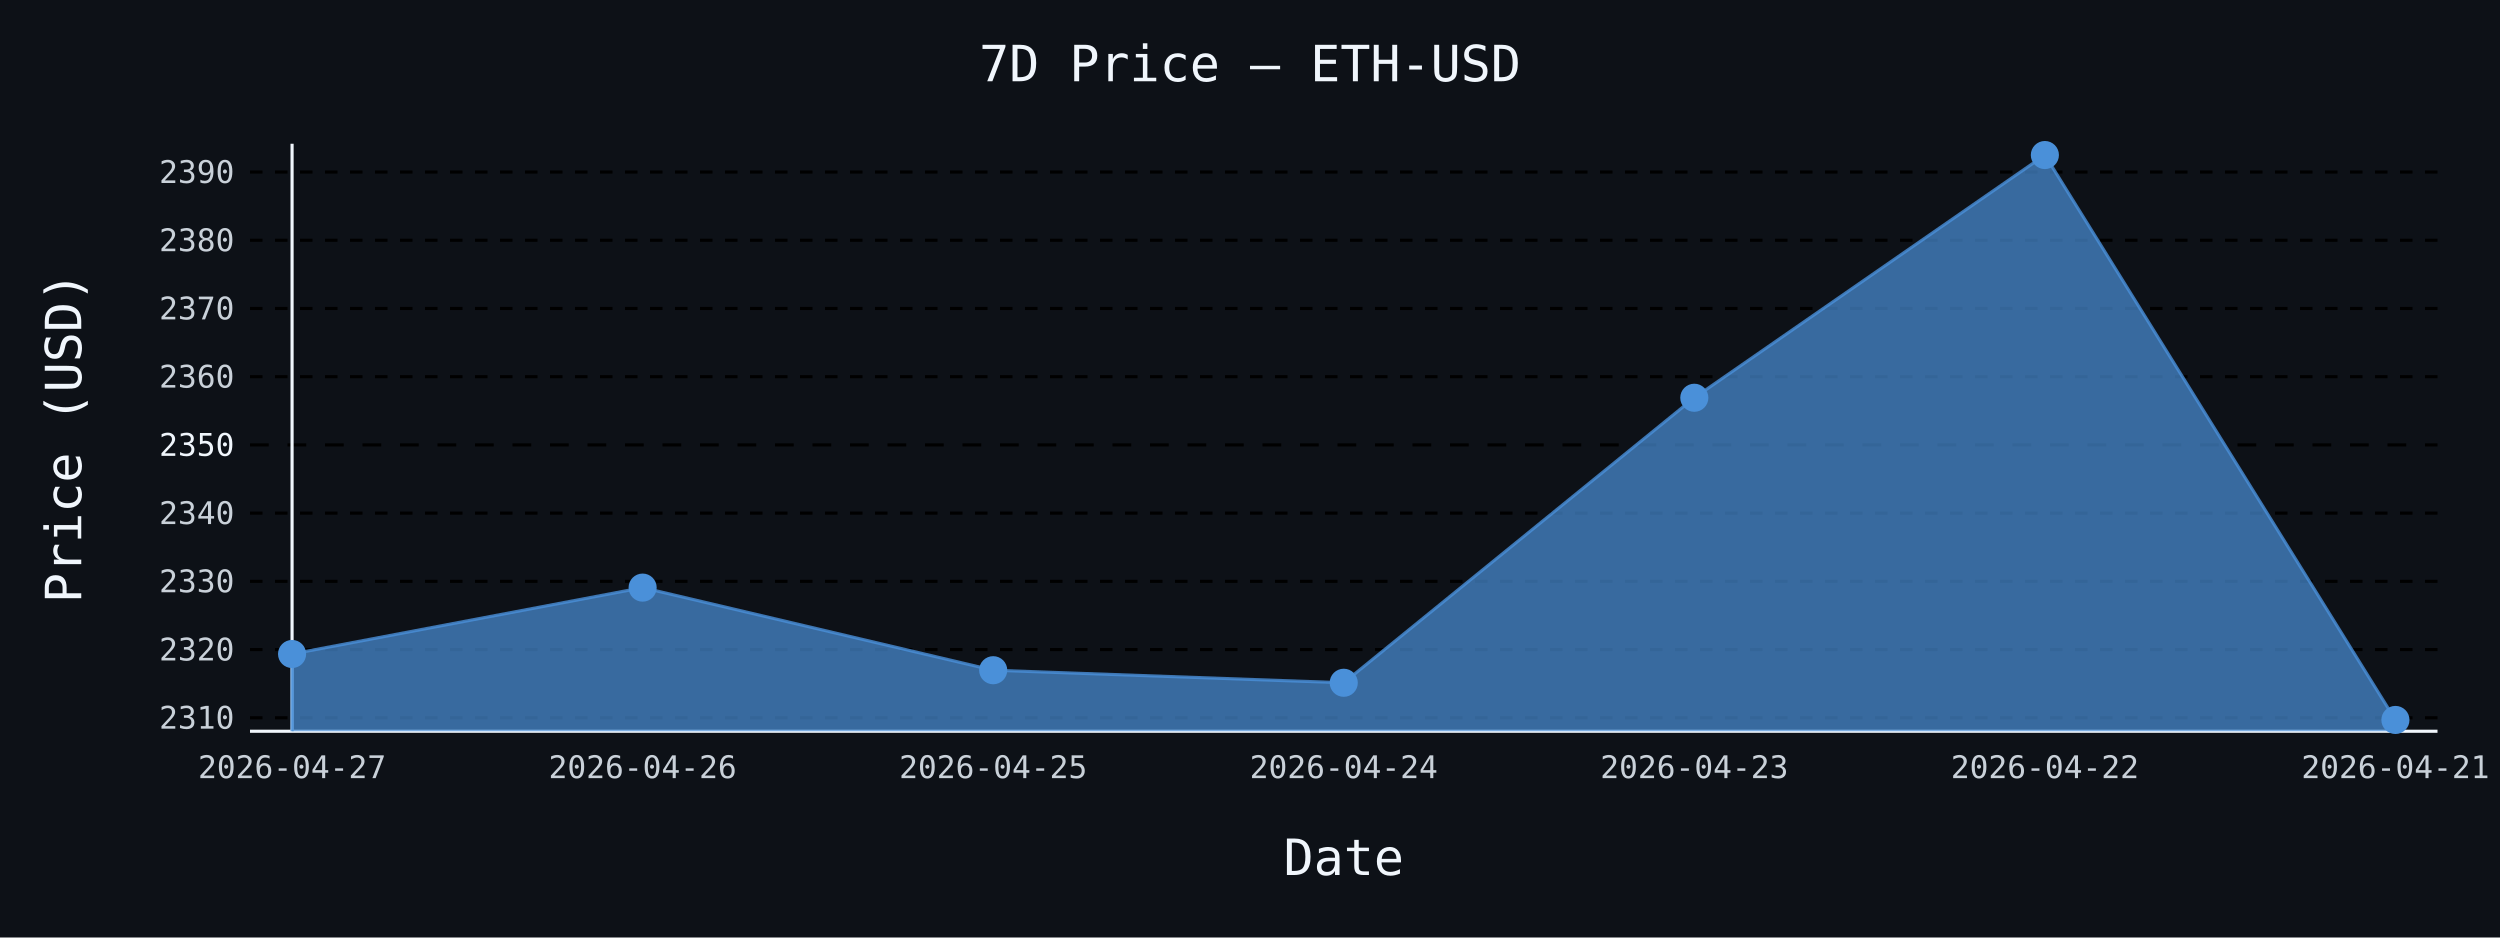
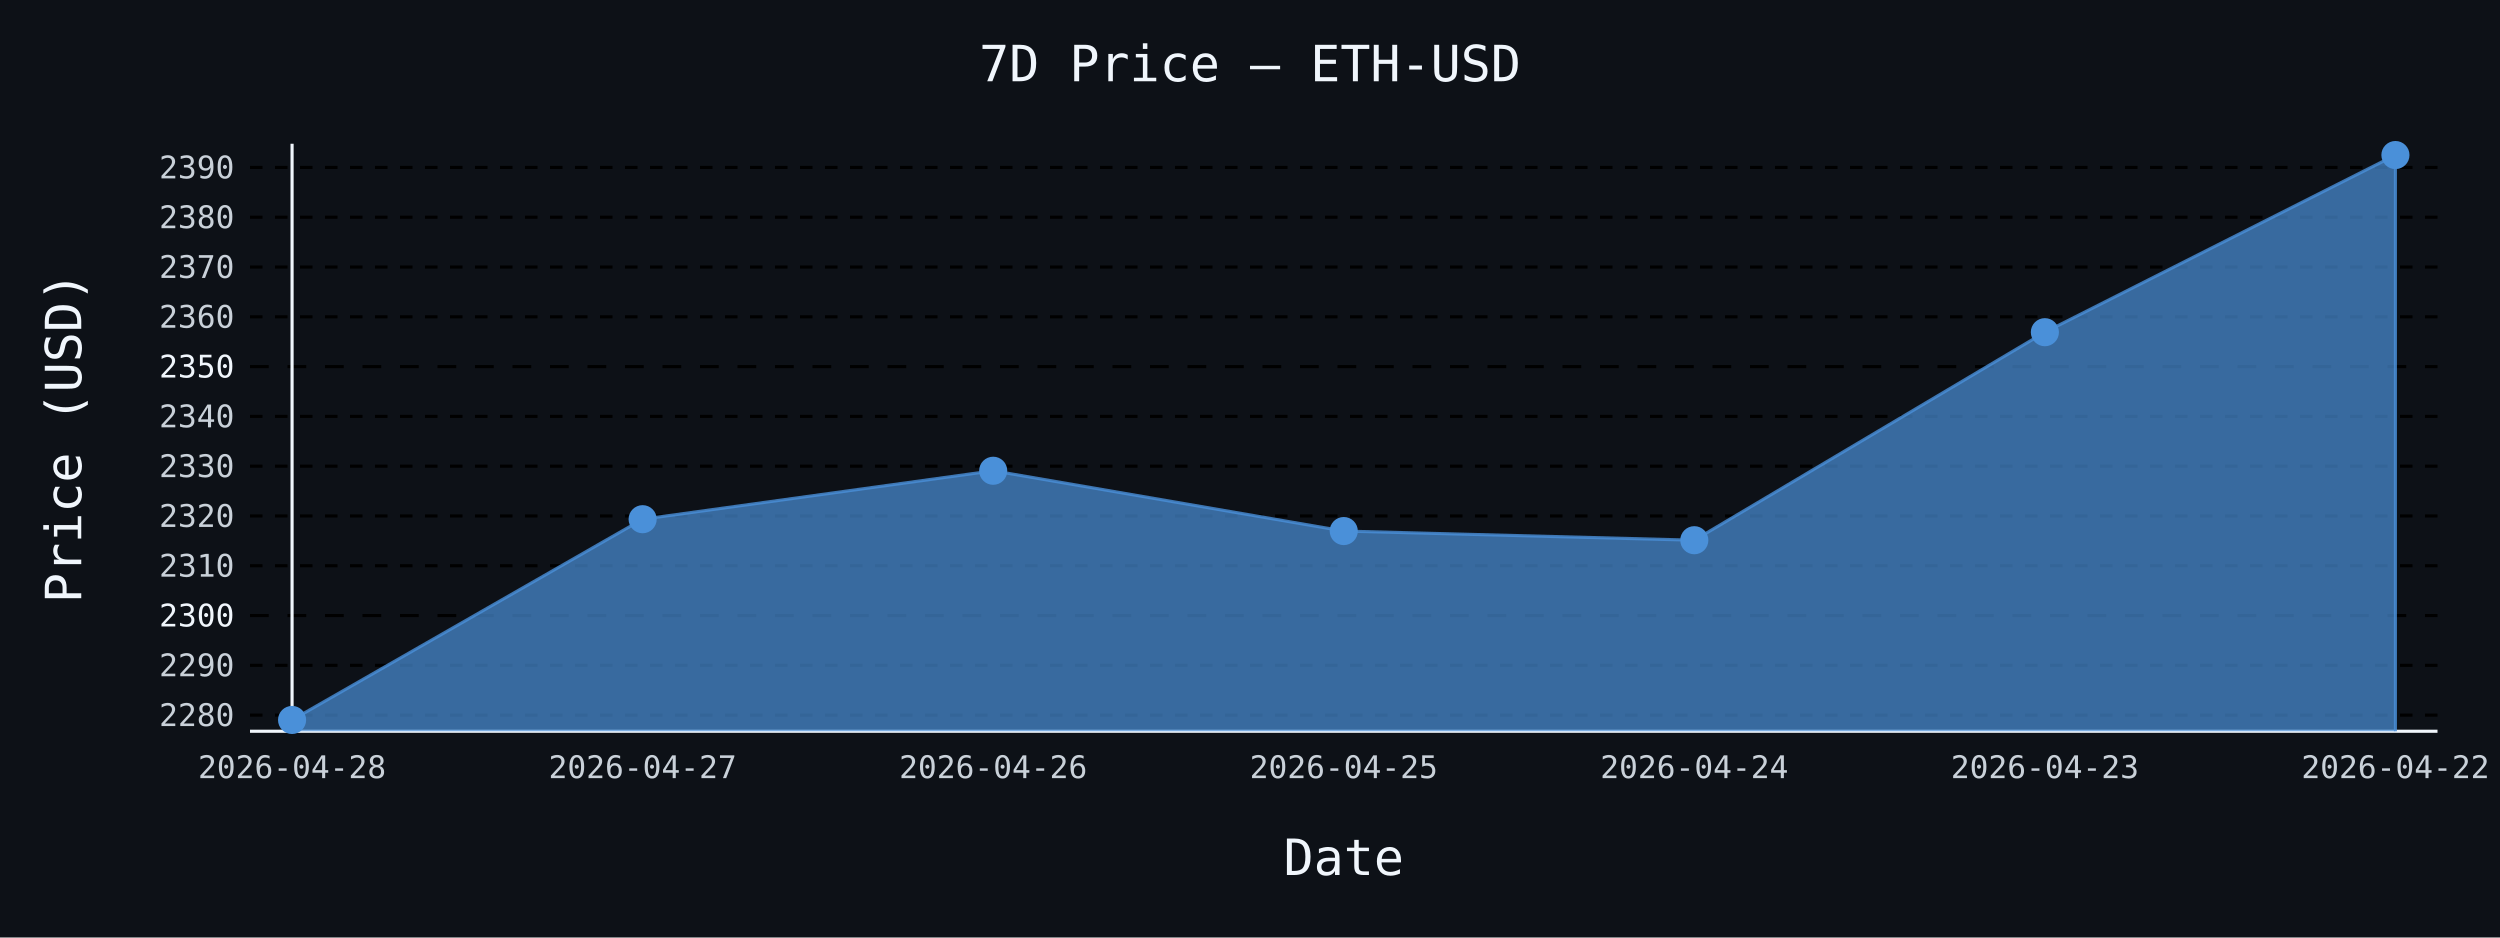
- <svg xmlns="http://www.w3.org/2000/svg" id="chart-ff4e17ea-77c3-4076-b5d8-67604e4ae012" class="pygal-chart" viewBox="0 0 800 300">
+ <svg xmlns="http://www.w3.org/2000/svg" id="chart-6ef3f214-5d10-4096-b278-5202de4150b6" class="pygal-chart" viewBox="0 0 800 300">
  <defs>
-     <style type="text/css">#chart-ff4e17ea-77c3-4076-b5d8-67604e4ae012{-webkit-user-select:none;-webkit-font-smoothing:antialiased;font-family:monospace}#chart-ff4e17ea-77c3-4076-b5d8-67604e4ae012 .title{font-family:monospace;font-size:16px}#chart-ff4e17ea-77c3-4076-b5d8-67604e4ae012 .legends .legend text{font-family:monospace;font-size:14px}#chart-ff4e17ea-77c3-4076-b5d8-67604e4ae012 .axis text{font-family:monospace;font-size:10px}#chart-ff4e17ea-77c3-4076-b5d8-67604e4ae012 .axis text.major{font-family:monospace;font-size:10px}#chart-ff4e17ea-77c3-4076-b5d8-67604e4ae012 .text-overlay text.value{font-family:monospace;font-size:16px}#chart-ff4e17ea-77c3-4076-b5d8-67604e4ae012 .text-overlay text.label{font-family:monospace;font-size:10px}#chart-ff4e17ea-77c3-4076-b5d8-67604e4ae012 .tooltip{font-family:monospace;font-size:14px}#chart-ff4e17ea-77c3-4076-b5d8-67604e4ae012 text.no_data{font-family:monospace;font-size:64px}
- #chart-ff4e17ea-77c3-4076-b5d8-67604e4ae012{background-color:#0d1117}#chart-ff4e17ea-77c3-4076-b5d8-67604e4ae012 path,#chart-ff4e17ea-77c3-4076-b5d8-67604e4ae012 line,#chart-ff4e17ea-77c3-4076-b5d8-67604e4ae012 rect,#chart-ff4e17ea-77c3-4076-b5d8-67604e4ae012 circle{-webkit-transition:150ms;-moz-transition:150ms;transition:150ms}#chart-ff4e17ea-77c3-4076-b5d8-67604e4ae012 .graph &gt; .background{fill:#0d1117}#chart-ff4e17ea-77c3-4076-b5d8-67604e4ae012 .plot &gt; .background{fill:#0d1117}#chart-ff4e17ea-77c3-4076-b5d8-67604e4ae012 .graph{fill:#c9d1d9}#chart-ff4e17ea-77c3-4076-b5d8-67604e4ae012 text.no_data{fill:#f0f6fc}#chart-ff4e17ea-77c3-4076-b5d8-67604e4ae012 .title{fill:#f0f6fc}#chart-ff4e17ea-77c3-4076-b5d8-67604e4ae012 .legends .legend text{fill:#c9d1d9}#chart-ff4e17ea-77c3-4076-b5d8-67604e4ae012 .legends .legend:hover text{fill:#f0f6fc}#chart-ff4e17ea-77c3-4076-b5d8-67604e4ae012 .axis .line{stroke:#f0f6fc}#chart-ff4e17ea-77c3-4076-b5d8-67604e4ae012 .axis .guide.line{stroke:#8b949e}#chart-ff4e17ea-77c3-4076-b5d8-67604e4ae012 .axis .major.line{stroke:#c9d1d9}#chart-ff4e17ea-77c3-4076-b5d8-67604e4ae012 .axis text.major{fill:#f0f6fc}#chart-ff4e17ea-77c3-4076-b5d8-67604e4ae012 .axis.y .guides:hover .guide.line,#chart-ff4e17ea-77c3-4076-b5d8-67604e4ae012 .line-graph .axis.x .guides:hover .guide.line,#chart-ff4e17ea-77c3-4076-b5d8-67604e4ae012 .stackedline-graph .axis.x .guides:hover .guide.line,#chart-ff4e17ea-77c3-4076-b5d8-67604e4ae012 .xy-graph .axis.x .guides:hover .guide.line{stroke:#f0f6fc}#chart-ff4e17ea-77c3-4076-b5d8-67604e4ae012 .axis .guides:hover text{fill:#f0f6fc}#chart-ff4e17ea-77c3-4076-b5d8-67604e4ae012 .reactive{fill-opacity:.7;stroke-opacity:.8;stroke-width:1}#chart-ff4e17ea-77c3-4076-b5d8-67604e4ae012 .ci{stroke:#c9d1d9}#chart-ff4e17ea-77c3-4076-b5d8-67604e4ae012 .reactive.active,#chart-ff4e17ea-77c3-4076-b5d8-67604e4ae012 .active .reactive{fill-opacity:.8;stroke-opacity:.9;stroke-width:4}#chart-ff4e17ea-77c3-4076-b5d8-67604e4ae012 .ci .reactive.active{stroke-width:1.5}#chart-ff4e17ea-77c3-4076-b5d8-67604e4ae012 .series text{fill:#f0f6fc}#chart-ff4e17ea-77c3-4076-b5d8-67604e4ae012 .tooltip rect{fill:#0d1117;stroke:#f0f6fc;-webkit-transition:opacity 150ms;-moz-transition:opacity 150ms;transition:opacity 150ms}#chart-ff4e17ea-77c3-4076-b5d8-67604e4ae012 .tooltip .label{fill:#c9d1d9}#chart-ff4e17ea-77c3-4076-b5d8-67604e4ae012 .tooltip .label{fill:#c9d1d9}#chart-ff4e17ea-77c3-4076-b5d8-67604e4ae012 .tooltip .legend{font-size:.8em;fill:#8b949e}#chart-ff4e17ea-77c3-4076-b5d8-67604e4ae012 .tooltip .x_label{font-size:.6em;fill:#f0f6fc}#chart-ff4e17ea-77c3-4076-b5d8-67604e4ae012 .tooltip .xlink{font-size:.5em;text-decoration:underline}#chart-ff4e17ea-77c3-4076-b5d8-67604e4ae012 .tooltip .value{font-size:1.5em}#chart-ff4e17ea-77c3-4076-b5d8-67604e4ae012 .bound{font-size:.5em}#chart-ff4e17ea-77c3-4076-b5d8-67604e4ae012 .max-value{font-size:.75em;fill:#8b949e}#chart-ff4e17ea-77c3-4076-b5d8-67604e4ae012 .map-element{fill:#0d1117;stroke:#8b949e !important}#chart-ff4e17ea-77c3-4076-b5d8-67604e4ae012 .map-element .reactive{fill-opacity:inherit;stroke-opacity:inherit}#chart-ff4e17ea-77c3-4076-b5d8-67604e4ae012 .color-0,#chart-ff4e17ea-77c3-4076-b5d8-67604e4ae012 .color-0 a:visited{stroke:#4a90d9;fill:#4a90d9}#chart-ff4e17ea-77c3-4076-b5d8-67604e4ae012 .text-overlay .color-0 text{fill:black}
- #chart-ff4e17ea-77c3-4076-b5d8-67604e4ae012 text.no_data{text-anchor:middle}#chart-ff4e17ea-77c3-4076-b5d8-67604e4ae012 .guide.line{fill:none}#chart-ff4e17ea-77c3-4076-b5d8-67604e4ae012 .centered{text-anchor:middle}#chart-ff4e17ea-77c3-4076-b5d8-67604e4ae012 .title{text-anchor:middle}#chart-ff4e17ea-77c3-4076-b5d8-67604e4ae012 .legends .legend text{fill-opacity:1}#chart-ff4e17ea-77c3-4076-b5d8-67604e4ae012 .axis.x text{text-anchor:middle}#chart-ff4e17ea-77c3-4076-b5d8-67604e4ae012 .axis.x:not(.web) text[transform]{text-anchor:start}#chart-ff4e17ea-77c3-4076-b5d8-67604e4ae012 .axis.x:not(.web) text[transform].backwards{text-anchor:end}#chart-ff4e17ea-77c3-4076-b5d8-67604e4ae012 .axis.y text{text-anchor:end}#chart-ff4e17ea-77c3-4076-b5d8-67604e4ae012 .axis.y text[transform].backwards{text-anchor:start}#chart-ff4e17ea-77c3-4076-b5d8-67604e4ae012 .axis.y2 text{text-anchor:start}#chart-ff4e17ea-77c3-4076-b5d8-67604e4ae012 .axis.y2 text[transform].backwards{text-anchor:end}#chart-ff4e17ea-77c3-4076-b5d8-67604e4ae012 .axis .guide.line{stroke-dasharray:4,4;stroke:black}#chart-ff4e17ea-77c3-4076-b5d8-67604e4ae012 .axis .major.guide.line{stroke-dasharray:6,6;stroke:black}#chart-ff4e17ea-77c3-4076-b5d8-67604e4ae012 .horizontal .axis.y .guide.line,#chart-ff4e17ea-77c3-4076-b5d8-67604e4ae012 .horizontal .axis.y2 .guide.line,#chart-ff4e17ea-77c3-4076-b5d8-67604e4ae012 .vertical .axis.x .guide.line{opacity:0}#chart-ff4e17ea-77c3-4076-b5d8-67604e4ae012 .horizontal .axis.always_show .guide.line,#chart-ff4e17ea-77c3-4076-b5d8-67604e4ae012 .vertical .axis.always_show .guide.line{opacity:1 !important}#chart-ff4e17ea-77c3-4076-b5d8-67604e4ae012 .axis.y .guides:hover .guide.line,#chart-ff4e17ea-77c3-4076-b5d8-67604e4ae012 .axis.y2 .guides:hover .guide.line,#chart-ff4e17ea-77c3-4076-b5d8-67604e4ae012 .axis.x .guides:hover .guide.line{opacity:1}#chart-ff4e17ea-77c3-4076-b5d8-67604e4ae012 .axis .guides:hover text{opacity:1}#chart-ff4e17ea-77c3-4076-b5d8-67604e4ae012 .nofill{fill:none}#chart-ff4e17ea-77c3-4076-b5d8-67604e4ae012 .subtle-fill{fill-opacity:.2}#chart-ff4e17ea-77c3-4076-b5d8-67604e4ae012 .dot{stroke-width:1px;fill-opacity:1;stroke-opacity:1}#chart-ff4e17ea-77c3-4076-b5d8-67604e4ae012 .dot.active{stroke-width:5px}#chart-ff4e17ea-77c3-4076-b5d8-67604e4ae012 .dot.negative{fill:transparent}#chart-ff4e17ea-77c3-4076-b5d8-67604e4ae012 text,#chart-ff4e17ea-77c3-4076-b5d8-67604e4ae012 tspan{stroke:none !important}#chart-ff4e17ea-77c3-4076-b5d8-67604e4ae012 .series text.active{opacity:1}#chart-ff4e17ea-77c3-4076-b5d8-67604e4ae012 .tooltip rect{fill-opacity:.95;stroke-width:.5}#chart-ff4e17ea-77c3-4076-b5d8-67604e4ae012 .tooltip text{fill-opacity:1}#chart-ff4e17ea-77c3-4076-b5d8-67604e4ae012 .showable{visibility:hidden}#chart-ff4e17ea-77c3-4076-b5d8-67604e4ae012 .showable.shown{visibility:visible}#chart-ff4e17ea-77c3-4076-b5d8-67604e4ae012 .gauge-background{fill:rgba(229,229,229,1);stroke:none}#chart-ff4e17ea-77c3-4076-b5d8-67604e4ae012 .bg-lines{stroke:#0d1117;stroke-width:2px}</style>
+     <style type="text/css">#chart-6ef3f214-5d10-4096-b278-5202de4150b6{-webkit-user-select:none;-webkit-font-smoothing:antialiased;font-family:monospace}#chart-6ef3f214-5d10-4096-b278-5202de4150b6 .title{font-family:monospace;font-size:16px}#chart-6ef3f214-5d10-4096-b278-5202de4150b6 .legends .legend text{font-family:monospace;font-size:14px}#chart-6ef3f214-5d10-4096-b278-5202de4150b6 .axis text{font-family:monospace;font-size:10px}#chart-6ef3f214-5d10-4096-b278-5202de4150b6 .axis text.major{font-family:monospace;font-size:10px}#chart-6ef3f214-5d10-4096-b278-5202de4150b6 .text-overlay text.value{font-family:monospace;font-size:16px}#chart-6ef3f214-5d10-4096-b278-5202de4150b6 .text-overlay text.label{font-family:monospace;font-size:10px}#chart-6ef3f214-5d10-4096-b278-5202de4150b6 .tooltip{font-family:monospace;font-size:14px}#chart-6ef3f214-5d10-4096-b278-5202de4150b6 text.no_data{font-family:monospace;font-size:64px}
+ #chart-6ef3f214-5d10-4096-b278-5202de4150b6{background-color:#0d1117}#chart-6ef3f214-5d10-4096-b278-5202de4150b6 path,#chart-6ef3f214-5d10-4096-b278-5202de4150b6 line,#chart-6ef3f214-5d10-4096-b278-5202de4150b6 rect,#chart-6ef3f214-5d10-4096-b278-5202de4150b6 circle{-webkit-transition:150ms;-moz-transition:150ms;transition:150ms}#chart-6ef3f214-5d10-4096-b278-5202de4150b6 .graph &gt; .background{fill:#0d1117}#chart-6ef3f214-5d10-4096-b278-5202de4150b6 .plot &gt; .background{fill:#0d1117}#chart-6ef3f214-5d10-4096-b278-5202de4150b6 .graph{fill:#c9d1d9}#chart-6ef3f214-5d10-4096-b278-5202de4150b6 text.no_data{fill:#f0f6fc}#chart-6ef3f214-5d10-4096-b278-5202de4150b6 .title{fill:#f0f6fc}#chart-6ef3f214-5d10-4096-b278-5202de4150b6 .legends .legend text{fill:#c9d1d9}#chart-6ef3f214-5d10-4096-b278-5202de4150b6 .legends .legend:hover text{fill:#f0f6fc}#chart-6ef3f214-5d10-4096-b278-5202de4150b6 .axis .line{stroke:#f0f6fc}#chart-6ef3f214-5d10-4096-b278-5202de4150b6 .axis .guide.line{stroke:#8b949e}#chart-6ef3f214-5d10-4096-b278-5202de4150b6 .axis .major.line{stroke:#c9d1d9}#chart-6ef3f214-5d10-4096-b278-5202de4150b6 .axis text.major{fill:#f0f6fc}#chart-6ef3f214-5d10-4096-b278-5202de4150b6 .axis.y .guides:hover .guide.line,#chart-6ef3f214-5d10-4096-b278-5202de4150b6 .line-graph .axis.x .guides:hover .guide.line,#chart-6ef3f214-5d10-4096-b278-5202de4150b6 .stackedline-graph .axis.x .guides:hover .guide.line,#chart-6ef3f214-5d10-4096-b278-5202de4150b6 .xy-graph .axis.x .guides:hover .guide.line{stroke:#f0f6fc}#chart-6ef3f214-5d10-4096-b278-5202de4150b6 .axis .guides:hover text{fill:#f0f6fc}#chart-6ef3f214-5d10-4096-b278-5202de4150b6 .reactive{fill-opacity:.7;stroke-opacity:.8;stroke-width:1}#chart-6ef3f214-5d10-4096-b278-5202de4150b6 .ci{stroke:#c9d1d9}#chart-6ef3f214-5d10-4096-b278-5202de4150b6 .reactive.active,#chart-6ef3f214-5d10-4096-b278-5202de4150b6 .active .reactive{fill-opacity:.8;stroke-opacity:.9;stroke-width:4}#chart-6ef3f214-5d10-4096-b278-5202de4150b6 .ci .reactive.active{stroke-width:1.5}#chart-6ef3f214-5d10-4096-b278-5202de4150b6 .series text{fill:#f0f6fc}#chart-6ef3f214-5d10-4096-b278-5202de4150b6 .tooltip rect{fill:#0d1117;stroke:#f0f6fc;-webkit-transition:opacity 150ms;-moz-transition:opacity 150ms;transition:opacity 150ms}#chart-6ef3f214-5d10-4096-b278-5202de4150b6 .tooltip .label{fill:#c9d1d9}#chart-6ef3f214-5d10-4096-b278-5202de4150b6 .tooltip .label{fill:#c9d1d9}#chart-6ef3f214-5d10-4096-b278-5202de4150b6 .tooltip .legend{font-size:.8em;fill:#8b949e}#chart-6ef3f214-5d10-4096-b278-5202de4150b6 .tooltip .x_label{font-size:.6em;fill:#f0f6fc}#chart-6ef3f214-5d10-4096-b278-5202de4150b6 .tooltip .xlink{font-size:.5em;text-decoration:underline}#chart-6ef3f214-5d10-4096-b278-5202de4150b6 .tooltip .value{font-size:1.5em}#chart-6ef3f214-5d10-4096-b278-5202de4150b6 .bound{font-size:.5em}#chart-6ef3f214-5d10-4096-b278-5202de4150b6 .max-value{font-size:.75em;fill:#8b949e}#chart-6ef3f214-5d10-4096-b278-5202de4150b6 .map-element{fill:#0d1117;stroke:#8b949e !important}#chart-6ef3f214-5d10-4096-b278-5202de4150b6 .map-element .reactive{fill-opacity:inherit;stroke-opacity:inherit}#chart-6ef3f214-5d10-4096-b278-5202de4150b6 .color-0,#chart-6ef3f214-5d10-4096-b278-5202de4150b6 .color-0 a:visited{stroke:#4a90d9;fill:#4a90d9}#chart-6ef3f214-5d10-4096-b278-5202de4150b6 .text-overlay .color-0 text{fill:black}
+ #chart-6ef3f214-5d10-4096-b278-5202de4150b6 text.no_data{text-anchor:middle}#chart-6ef3f214-5d10-4096-b278-5202de4150b6 .guide.line{fill:none}#chart-6ef3f214-5d10-4096-b278-5202de4150b6 .centered{text-anchor:middle}#chart-6ef3f214-5d10-4096-b278-5202de4150b6 .title{text-anchor:middle}#chart-6ef3f214-5d10-4096-b278-5202de4150b6 .legends .legend text{fill-opacity:1}#chart-6ef3f214-5d10-4096-b278-5202de4150b6 .axis.x text{text-anchor:middle}#chart-6ef3f214-5d10-4096-b278-5202de4150b6 .axis.x:not(.web) text[transform]{text-anchor:start}#chart-6ef3f214-5d10-4096-b278-5202de4150b6 .axis.x:not(.web) text[transform].backwards{text-anchor:end}#chart-6ef3f214-5d10-4096-b278-5202de4150b6 .axis.y text{text-anchor:end}#chart-6ef3f214-5d10-4096-b278-5202de4150b6 .axis.y text[transform].backwards{text-anchor:start}#chart-6ef3f214-5d10-4096-b278-5202de4150b6 .axis.y2 text{text-anchor:start}#chart-6ef3f214-5d10-4096-b278-5202de4150b6 .axis.y2 text[transform].backwards{text-anchor:end}#chart-6ef3f214-5d10-4096-b278-5202de4150b6 .axis .guide.line{stroke-dasharray:4,4;stroke:black}#chart-6ef3f214-5d10-4096-b278-5202de4150b6 .axis .major.guide.line{stroke-dasharray:6,6;stroke:black}#chart-6ef3f214-5d10-4096-b278-5202de4150b6 .horizontal .axis.y .guide.line,#chart-6ef3f214-5d10-4096-b278-5202de4150b6 .horizontal .axis.y2 .guide.line,#chart-6ef3f214-5d10-4096-b278-5202de4150b6 .vertical .axis.x .guide.line{opacity:0}#chart-6ef3f214-5d10-4096-b278-5202de4150b6 .horizontal .axis.always_show .guide.line,#chart-6ef3f214-5d10-4096-b278-5202de4150b6 .vertical .axis.always_show .guide.line{opacity:1 !important}#chart-6ef3f214-5d10-4096-b278-5202de4150b6 .axis.y .guides:hover .guide.line,#chart-6ef3f214-5d10-4096-b278-5202de4150b6 .axis.y2 .guides:hover .guide.line,#chart-6ef3f214-5d10-4096-b278-5202de4150b6 .axis.x .guides:hover .guide.line{opacity:1}#chart-6ef3f214-5d10-4096-b278-5202de4150b6 .axis .guides:hover text{opacity:1}#chart-6ef3f214-5d10-4096-b278-5202de4150b6 .nofill{fill:none}#chart-6ef3f214-5d10-4096-b278-5202de4150b6 .subtle-fill{fill-opacity:.2}#chart-6ef3f214-5d10-4096-b278-5202de4150b6 .dot{stroke-width:1px;fill-opacity:1;stroke-opacity:1}#chart-6ef3f214-5d10-4096-b278-5202de4150b6 .dot.active{stroke-width:5px}#chart-6ef3f214-5d10-4096-b278-5202de4150b6 .dot.negative{fill:transparent}#chart-6ef3f214-5d10-4096-b278-5202de4150b6 text,#chart-6ef3f214-5d10-4096-b278-5202de4150b6 tspan{stroke:none !important}#chart-6ef3f214-5d10-4096-b278-5202de4150b6 .series text.active{opacity:1}#chart-6ef3f214-5d10-4096-b278-5202de4150b6 .tooltip rect{fill-opacity:.95;stroke-width:.5}#chart-6ef3f214-5d10-4096-b278-5202de4150b6 .tooltip text{fill-opacity:1}#chart-6ef3f214-5d10-4096-b278-5202de4150b6 .showable{visibility:hidden}#chart-6ef3f214-5d10-4096-b278-5202de4150b6 .showable.shown{visibility:visible}#chart-6ef3f214-5d10-4096-b278-5202de4150b6 .gauge-background{fill:rgba(229,229,229,1);stroke:none}#chart-6ef3f214-5d10-4096-b278-5202de4150b6 .bg-lines{stroke:#0d1117;stroke-width:2px}</style>
  </defs>
  <g class="graph line-graph vertical">
    <rect x="0" y="0" width="800" height="300" class="background" />
    <g transform="translate(80, 46)" class="plot">
      <rect x="0" y="0" width="700.0" height="188" class="background" />
      <g class="axis y always_show">
        <path d="M0 188 h700" class="line" />
        <g class="guides">
-           <path d="M0 183.686 h700" class="guide line" />
-           <text x="-5" y="187.186" class="">2310</text>
+           <path d="M0 182.839 h700" class="guide line" />
+           <text x="-5" y="186.339" class="">2280</text>
        </g>
        <g class="guides">
-           <path d="M0 161.857 h700" class="guide line" />
-           <text x="-5" y="165.357" class="">2320</text>
+           <path d="M0 166.907 h700" class="guide line" />
+           <text x="-5" y="170.407" class="">2290</text>
        </g>
        <g class="guides">
-           <path d="M0 140.027 h700" class="guide line" />
-           <text x="-5" y="143.527" class="">2330</text>
+           <path d="M0 150.974 h700" class="major guide line" />
+           <text x="-5" y="154.474" class="major">2300</text>
        </g>
        <g class="guides">
-           <path d="M0 118.198 h700" class="guide line" />
-           <text x="-5" y="121.698" class="">2340</text>
+           <path d="M0 135.042 h700" class="guide line" />
+           <text x="-5" y="138.542" class="">2310</text>
        </g>
        <g class="guides">
-           <path d="M0 96.368 h700" class="major guide line" />
-           <text x="-5" y="99.868" class="major">2350</text>
+           <path d="M0 119.109 h700" class="guide line" />
+           <text x="-5" y="122.609" class="">2320</text>
        </g>
        <g class="guides">
-           <path d="M0 74.539 h700" class="guide line" />
-           <text x="-5" y="78.039" class="">2360</text>
+           <path d="M0 103.177 h700" class="guide line" />
+           <text x="-5" y="106.677" class="">2330</text>
        </g>
        <g class="guides">
-           <path d="M0 52.71 h700" class="guide line" />
-           <text x="-5" y="56.21" class="">2370</text>
+           <path d="M0 87.245 h700" class="guide line" />
+           <text x="-5" y="90.745" class="">2340</text>
        </g>
        <g class="guides">
-           <path d="M0 30.88 h700" class="guide line" />
-           <text x="-5" y="34.38" class="">2380</text>
+           <path d="M0 71.312 h700" class="major guide line" />
+           <text x="-5" y="74.812" class="major">2350</text>
        </g>
        <g class="guides">
-           <path d="M0 9.051 h700" class="guide line" />
-           <text x="-5" y="12.551" class="">2390</text>
+           <path d="M0 55.38 h700" class="guide line" />
+           <text x="-5" y="58.88" class="">2360</text>
+         </g>
+         <g class="guides">
+           <path d="M0 39.447 h700" class="guide line" />
+           <text x="-5" y="42.947" class="">2370</text>
+         </g>
+         <g class="guides">
+           <path d="M0 23.515 h700" class="guide line" />
+           <text x="-5" y="27.015" class="">2380</text>
+         </g>
+         <g class="guides">
+           <path d="M0 7.583 h700" class="guide line" />
+           <text x="-5" y="11.083" class="">2390</text>
        </g>
      </g>
      <g class="axis x">
        <g class="guides">
          <path d="M13.462 0 v188" class="line" />
-           <text x="13.462" y="203.0" class="">2026-04-27</text>
+           <text x="13.462" y="203.0" class="">2026-04-28</text>
        </g>
        <g class="guides">
          <path d="M125.641 0 v188" class="guide line" />
-           <text x="125.641" y="203.0" class="">2026-04-26</text>
+           <text x="125.641" y="203.0" class="">2026-04-27</text>
        </g>
        <g class="guides">
          <path d="M237.821 0 v188" class="guide line" />
-           <text x="237.821" y="203.0" class="">2026-04-25</text>
+           <text x="237.821" y="203.0" class="">2026-04-26</text>
        </g>
        <g class="guides">
          <path d="M350 0 v188" class="guide line" />
-           <text x="350.0" y="203.0" class="">2026-04-24</text>
+           <text x="350.0" y="203.0" class="">2026-04-25</text>
        </g>
        <g class="guides">
          <path d="M462.179 0 v188" class="guide line" />
-           <text x="462.179" y="203.0" class="">2026-04-23</text>
+           <text x="462.179" y="203.0" class="">2026-04-24</text>
        </g>
        <g class="guides">
          <path d="M574.359 0 v188" class="guide line" />
-           <text x="574.359" y="203.0" class="">2026-04-22</text>
+           <text x="574.359" y="203.0" class="">2026-04-23</text>
        </g>
        <g class="guides">
          <path d="M686.538 0 v188" class="guide line" />
-           <text x="686.538" y="203.0" class="">2026-04-21</text>
+           <text x="686.538" y="203.0" class="">2026-04-22</text>
        </g>
      </g>
      <g class="series serie-0 color-0">
-         <path d="M13.462 188 L13.462 163.276 125.641 142.036 237.821 168.471 350 172.488 462.179 81.284 574.359 3.615 686.538 184.385 686.538 188" class="line reactive" />
+         <path d="M13.462 188 L13.462 184.385 125.641 120.145 237.821 104.643 350 123.937 462.179 126.869 574.359 60.303 686.538 3.615 686.538 188" class="line reactive" />
      </g>
    </g>
    <g class="titles">
      <text x="400.0" y="26" class="title plot_title">7D Price — ETH-USD</text>
      <text x="430.0" y="280" class="title">Date</text>
      <text x="0" y="166.0" class="title" transform="rotate(-90 0 140)">Price (USD)</text>
    </g>
    <g transform="translate(80, 46)" class="plot overlay">
      <g class="series serie-0 color-0">
        <g class="dots">
-           <circle cx="13.462" cy="163.276" r="4" class="dot reactive tooltip-trigger" />
+           <circle cx="13.462" cy="184.385" r="4" class="dot reactive tooltip-trigger" />
        </g>
        <g class="dots">
-           <circle cx="125.641" cy="142.036" r="4" class="dot reactive tooltip-trigger" />
+           <circle cx="125.641" cy="120.145" r="4" class="dot reactive tooltip-trigger" />
        </g>
        <g class="dots">
-           <circle cx="237.821" cy="168.471" r="4" class="dot reactive tooltip-trigger" />
+           <circle cx="237.821" cy="104.643" r="4" class="dot reactive tooltip-trigger" />
        </g>
        <g class="dots">
-           <circle cx="350.0" cy="172.488" r="4" class="dot reactive tooltip-trigger" />
+           <circle cx="350.0" cy="123.937" r="4" class="dot reactive tooltip-trigger" />
        </g>
        <g class="dots">
-           <circle cx="462.179" cy="81.284" r="4" class="dot reactive tooltip-trigger" />
+           <circle cx="462.179" cy="126.869" r="4" class="dot reactive tooltip-trigger" />
        </g>
        <g class="dots">
-           <circle cx="574.359" cy="3.615" r="4" class="dot reactive tooltip-trigger" />
+           <circle cx="574.359" cy="60.303" r="4" class="dot reactive tooltip-trigger" />
        </g>
        <g class="dots">
-           <circle cx="686.538" cy="184.385" r="4" class="dot reactive tooltip-trigger" />
+           <circle cx="686.538" cy="3.615" r="4" class="dot reactive tooltip-trigger" />
        </g>
      </g>
    </g>
    <g transform="translate(80, 46)" class="plot text-overlay">
      <g class="series serie-0 color-0" />
    </g>
    <g transform="translate(80, 46)" class="plot tooltip-overlay">
      <g transform="translate(0 0)" style="opacity: 0" class="tooltip">
        <rect rx="0" ry="0" width="0" height="0" class="tooltip-box" />
        <g class="text" />
      </g>
    </g>
  </g>
</svg>
